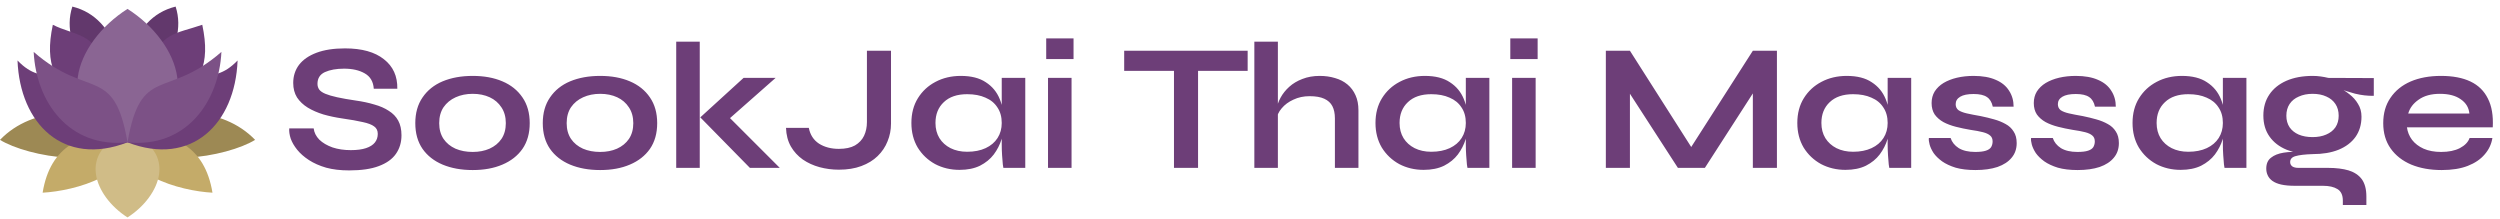
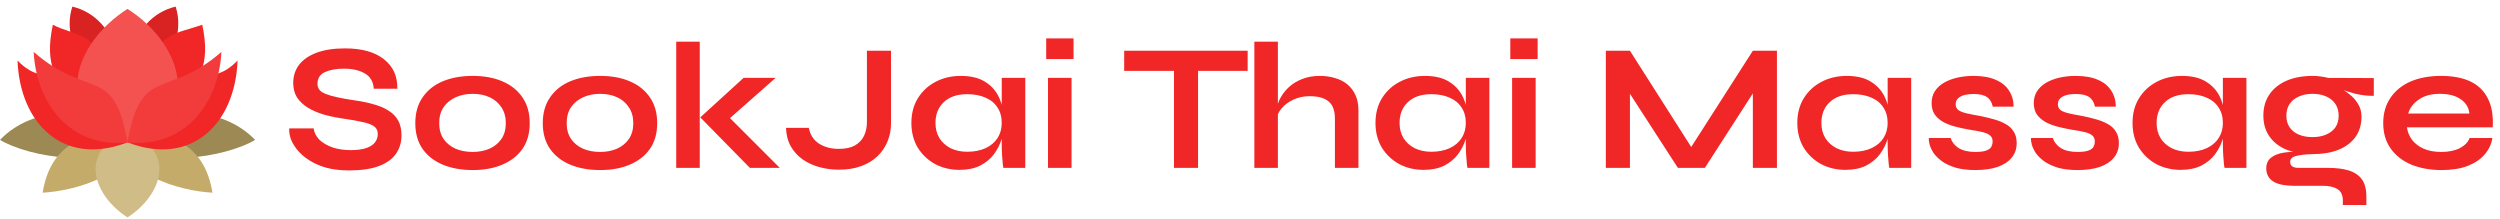
<svg xmlns="http://www.w3.org/2000/svg" width="1519" height="133" viewBox="0 0 1519 133" fill="none">
  <path fill-rule="evenodd" clip-rule="evenodd" d="M77.471 80.594C68.583 105.033 16.43 95.211 0 84.979C19.938 64.281 55.194 63.989 77.471 80.594Z" fill="#9D8954" />
  <path fill-rule="evenodd" clip-rule="evenodd" d="M77.471 80.594C86.416 105.033 138.57 95.211 155 84.979C135.062 64.281 99.806 63.989 77.471 80.594Z" fill="#9D8954" />
  <path fill-rule="evenodd" clip-rule="evenodd" d="M77.471 80.594C84.136 105.793 45.255 116.084 25.902 117.078C30.521 88.721 49.698 79.658 77.471 80.594Z" fill="#C4AB69" />
  <path fill-rule="evenodd" clip-rule="evenodd" d="M77.47 80.594C70.863 105.793 109.745 116.084 129.098 117.078C124.421 88.721 105.243 79.658 77.47 80.594Z" fill="#C4AB69" />
  <path fill-rule="evenodd" clip-rule="evenodd" d="M77.471 80.594C108.4 91.82 97.759 119.183 77.471 132.104C57.182 119.183 46.599 91.82 77.471 80.594Z" fill="#D0BC87" />
-   <path fill-rule="evenodd" clip-rule="evenodd" d="M52.739 43.759C44.261 30.369 39.642 17.097 43.968 4C58.527 7.625 65.953 18.091 71.566 30.369C65.309 34.813 58.995 39.256 52.739 43.759ZM97.934 43.759C106.412 30.369 110.973 17.097 106.705 4C92.146 7.625 84.721 18.091 79.108 30.369C85.364 34.813 91.62 39.256 97.934 43.759Z" fill="#62386C" />
-   <path fill-rule="evenodd" clip-rule="evenodd" d="M77.471 86.499C70.045 77.437 62.561 68.374 55.136 59.312C36.543 35.924 27.948 54.751 10.641 36.743C12.103 75.156 38.531 101.526 77.471 86.499C84.955 77.437 92.38 68.374 99.864 59.312C118.457 35.924 126.994 54.751 144.359 36.743C142.897 75.156 116.411 101.526 77.471 86.499Z" fill="#6D3E78" />
-   <path fill-rule="evenodd" clip-rule="evenodd" d="M92.38 40.426C96.064 19.904 107.056 20.547 122.901 15.051C128.104 39.666 121.556 50.775 104.249 65.392C100.273 57.031 96.356 48.728 92.38 40.426ZM62.562 40.426C58.878 19.904 44.67 21.54 32.099 15.051C26.896 39.666 33.444 50.775 50.751 65.392C54.668 57.031 58.644 48.728 62.562 40.426Z" fill="#6D3E78" />
-   <path fill-rule="evenodd" clip-rule="evenodd" d="M77.471 86.499C126.117 68.783 109.395 25.692 77.471 5.403C45.547 25.692 28.825 68.783 77.471 86.499Z" fill="#8A6593" />
-   <path fill-rule="evenodd" clip-rule="evenodd" d="M77.471 86.499C69.344 39.14 53.791 60.656 20.464 31.539C21.926 61.825 41.863 90.124 77.471 86.499C85.656 39.14 101.209 60.656 134.536 31.539C133.074 61.825 113.078 90.124 77.471 86.499Z" fill="#7C5186" />
-   <path d="M175.74 78.02H190.59C190.883 80.513 192.02 82.787 194 84.84C196.053 86.82 198.73 88.397 202.03 89.57C205.33 90.67 209.033 91.22 213.14 91.22C216.88 91.22 219.96 90.817 222.38 90.01C224.8 89.203 226.597 88.067 227.77 86.6C228.943 85.133 229.53 83.373 229.53 81.32C229.53 79.34 228.797 77.837 227.33 76.81C225.863 75.71 223.553 74.83 220.4 74.17C217.247 73.437 213.103 72.703 207.97 71.97C203.937 71.383 200.123 70.577 196.53 69.55C192.937 68.45 189.747 67.057 186.96 65.37C184.247 63.683 182.083 61.63 180.47 59.21C178.93 56.717 178.16 53.783 178.16 50.41C178.16 46.23 179.333 42.563 181.68 39.41C184.1 36.257 187.657 33.8 192.35 32.04C197.043 30.28 202.8 29.4 209.62 29.4C219.887 29.4 227.77 31.6 233.27 36C238.843 40.327 241.557 46.303 241.41 53.93H227.11C226.817 49.603 224.983 46.487 221.61 44.58C218.31 42.673 214.13 41.72 209.07 41.72C204.377 41.72 200.49 42.417 197.41 43.81C194.403 45.203 192.9 47.587 192.9 50.96C192.9 52.28 193.267 53.453 194 54.48C194.733 55.433 195.98 56.277 197.74 57.01C199.5 57.743 201.883 58.44 204.89 59.1C207.897 59.76 211.637 60.42 216.11 61.08C220.29 61.667 224.067 62.473 227.44 63.5C230.887 64.453 233.82 65.737 236.24 67.35C238.733 68.89 240.64 70.87 241.96 73.29C243.28 75.71 243.94 78.68 243.94 82.2C243.94 86.527 242.803 90.303 240.53 93.53C238.33 96.683 234.883 99.14 230.19 100.9C225.57 102.66 219.557 103.54 212.15 103.54C206.87 103.54 202.213 102.99 198.18 101.89C194.147 100.717 190.663 99.177 187.73 97.27C184.797 95.363 182.413 93.273 180.58 91C178.747 88.727 177.427 86.453 176.62 84.18C175.887 81.907 175.593 79.853 175.74 78.02ZM287.207 103.32C280.314 103.32 274.227 102.22 268.947 100.02C263.74 97.82 259.67 94.63 256.737 90.45C253.804 86.197 252.337 80.99 252.337 74.83C252.337 68.67 253.804 63.463 256.737 59.21C259.67 54.883 263.74 51.62 268.947 49.42C274.227 47.22 280.314 46.12 287.207 46.12C294.1 46.12 300.114 47.22 305.247 49.42C310.454 51.62 314.524 54.883 317.457 59.21C320.39 63.463 321.857 68.67 321.857 74.83C321.857 80.99 320.39 86.197 317.457 90.45C314.524 94.63 310.454 97.82 305.247 100.02C300.114 102.22 294.1 103.32 287.207 103.32ZM287.207 92.32C291.02 92.32 294.43 91.66 297.437 90.34C300.517 88.947 302.937 86.967 304.697 84.4C306.457 81.76 307.337 78.57 307.337 74.83C307.337 71.09 306.457 67.9 304.697 65.26C302.937 62.547 300.554 60.493 297.547 59.1C294.54 57.707 291.094 57.01 287.207 57.01C283.394 57.01 279.947 57.707 276.867 59.1C273.787 60.493 271.33 62.51 269.497 65.15C267.737 67.79 266.857 71.017 266.857 74.83C266.857 78.57 267.737 81.76 269.497 84.4C271.257 86.967 273.677 88.947 276.757 90.34C279.837 91.66 283.32 92.32 287.207 92.32ZM364.658 103.32C357.765 103.32 351.678 102.22 346.398 100.02C341.191 97.82 337.121 94.63 334.188 90.45C331.255 86.197 329.788 80.99 329.788 74.83C329.788 68.67 331.255 63.463 334.188 59.21C337.121 54.883 341.191 51.62 346.398 49.42C351.678 47.22 357.765 46.12 364.658 46.12C371.551 46.12 377.565 47.22 382.698 49.42C387.905 51.62 391.975 54.883 394.908 59.21C397.841 63.463 399.308 68.67 399.308 74.83C399.308 80.99 397.841 86.197 394.908 90.45C391.975 94.63 387.905 97.82 382.698 100.02C377.565 102.22 371.551 103.32 364.658 103.32ZM364.658 92.32C368.471 92.32 371.881 91.66 374.888 90.34C377.968 88.947 380.388 86.967 382.148 84.4C383.908 81.76 384.788 78.57 384.788 74.83C384.788 71.09 383.908 67.9 382.148 65.26C380.388 62.547 378.005 60.493 374.998 59.1C371.991 57.707 368.545 57.01 364.658 57.01C360.845 57.01 357.398 57.707 354.318 59.1C351.238 60.493 348.781 62.51 346.948 65.15C345.188 67.79 344.308 71.017 344.308 74.83C344.308 78.57 345.188 81.76 346.948 84.4C348.708 86.967 351.128 88.947 354.208 90.34C357.288 91.66 360.771 92.32 364.658 92.32ZM410.869 25.33H425.169V102H410.869V25.33ZM471.259 47.33L438.699 76.04L439.029 67.24L473.789 102H455.639L425.499 71.31L451.789 47.33H471.259ZM526.745 74.17V30.83H541.375V75.16C541.375 78.9 540.678 82.457 539.285 85.83C537.965 89.203 535.948 92.21 533.235 94.85C530.595 97.417 527.295 99.433 523.335 100.9C519.448 102.367 514.902 103.1 509.695 103.1C505.662 103.1 501.738 102.587 497.925 101.56C494.185 100.533 490.812 98.993 487.805 96.94C484.798 94.813 482.378 92.173 480.545 89.02C478.712 85.793 477.722 82.017 477.575 77.69H491.435C492.242 81.87 494.295 85.06 497.595 87.26C500.968 89.387 505.002 90.45 509.695 90.45C513.728 90.45 516.992 89.753 519.485 88.36C521.978 86.893 523.812 84.95 524.985 82.53C526.158 80.037 526.745 77.25 526.745 74.17ZM583.023 103.21C577.596 103.21 572.646 102.037 568.173 99.69C563.773 97.27 560.253 93.933 557.613 89.68C555.046 85.353 553.763 80.367 553.763 74.72C553.763 68.927 555.083 63.903 557.723 59.65C560.363 55.397 563.919 52.097 568.393 49.75C572.939 47.33 578.073 46.12 583.793 46.12C590.099 46.12 595.159 47.403 598.973 49.97C602.859 52.463 605.683 55.873 607.443 60.2C609.203 64.527 610.083 69.367 610.083 74.72C610.083 77.947 609.569 81.247 608.543 84.62C607.516 87.92 605.939 91 603.813 93.86C601.686 96.647 598.899 98.92 595.453 100.68C592.006 102.367 587.863 103.21 583.023 103.21ZM587.643 92.21C591.969 92.21 595.709 91.477 598.863 90.01C602.016 88.543 604.436 86.49 606.123 83.85C607.809 81.21 608.653 78.167 608.653 74.72C608.653 70.98 607.773 67.827 606.013 65.26C604.326 62.62 601.906 60.64 598.753 59.32C595.673 57.927 591.969 57.23 587.643 57.23C581.556 57.23 576.826 58.843 573.453 62.07C570.079 65.223 568.393 69.44 568.393 74.72C568.393 78.24 569.199 81.32 570.813 83.96C572.426 86.527 574.663 88.543 577.523 90.01C580.456 91.477 583.829 92.21 587.643 92.21ZM608.653 47.33H622.953V102H609.643C609.643 102 609.533 101.303 609.313 99.91C609.166 98.443 609.019 96.61 608.873 94.41C608.726 92.21 608.653 90.047 608.653 87.92V47.33ZM652.285 23.35V35.89H635.675V23.35H652.285ZM636.775 47.33H651.075V102H636.775V47.33ZM683.057 30.83H758.077V43.04H683.057V30.83ZM713.307 41.5H727.937V102H713.307V41.5ZM811.089 102V71.97C811.089 68.963 810.575 66.47 809.549 64.49C808.522 62.51 806.872 61.007 804.599 59.98C802.399 58.953 799.429 58.44 795.689 58.44C792.095 58.44 788.832 59.137 785.899 60.53C782.965 61.85 780.582 63.61 778.749 65.81C776.915 67.937 775.889 70.21 775.669 72.63L775.559 66.58C775.925 64.16 776.769 61.74 778.089 59.32C779.409 56.9 781.169 54.7 783.369 52.72C785.569 50.74 788.209 49.163 791.289 47.99C794.442 46.743 797.962 46.12 801.849 46.12C805.222 46.12 808.339 46.56 811.199 47.44C814.059 48.247 816.552 49.53 818.679 51.29C820.805 53.05 822.455 55.25 823.629 57.89C824.802 60.457 825.389 63.5 825.389 67.02V102H811.089ZM762.139 102V25.33H776.439V102H762.139ZM865.005 103.21C859.578 103.21 854.628 102.037 850.155 99.69C845.755 97.27 842.235 93.933 839.595 89.68C837.028 85.353 835.745 80.367 835.745 74.72C835.745 68.927 837.065 63.903 839.705 59.65C842.345 55.397 845.902 52.097 850.375 49.75C854.922 47.33 860.055 46.12 865.775 46.12C872.082 46.12 877.142 47.403 880.955 49.97C884.842 52.463 887.665 55.873 889.425 60.2C891.185 64.527 892.065 69.367 892.065 74.72C892.065 77.947 891.552 81.247 890.525 84.62C889.498 87.92 887.922 91 885.795 93.86C883.668 96.647 880.882 98.92 877.435 100.68C873.988 102.367 869.845 103.21 865.005 103.21ZM869.625 92.21C873.952 92.21 877.692 91.477 880.845 90.01C883.998 88.543 886.418 86.49 888.105 83.85C889.792 81.21 890.635 78.167 890.635 74.72C890.635 70.98 889.755 67.827 887.995 65.26C886.308 62.62 883.888 60.64 880.735 59.32C877.655 57.927 873.952 57.23 869.625 57.23C863.538 57.23 858.808 58.843 855.435 62.07C852.062 65.223 850.375 69.44 850.375 74.72C850.375 78.24 851.182 81.32 852.795 83.96C854.408 86.527 856.645 88.543 859.505 90.01C862.438 91.477 865.812 92.21 869.625 92.21ZM890.635 47.33H904.935V102H891.625C891.625 102 891.515 101.303 891.295 99.91C891.148 98.443 891.002 96.61 890.855 94.41C890.708 92.21 890.635 90.047 890.635 87.92V47.33ZM934.267 23.35V35.89H917.657V23.35H934.267ZM918.757 47.33H933.057V102H918.757V47.33ZM1031.04 94.74H1024.11L1065.03 30.83H1079.66V102H1065.03V50.3L1068.55 51.29L1035.88 102H1019.49L986.824 51.51L990.344 50.52V102H975.714V30.83H990.344L1031.04 94.74ZM1121.31 103.21C1115.89 103.21 1110.94 102.037 1106.46 99.69C1102.06 97.27 1098.54 93.933 1095.9 89.68C1093.34 85.353 1092.05 80.367 1092.05 74.72C1092.05 68.927 1093.37 63.903 1096.01 59.65C1098.65 55.397 1102.21 52.097 1106.68 49.75C1111.23 47.33 1116.36 46.12 1122.08 46.12C1128.39 46.12 1133.45 47.403 1137.26 49.97C1141.15 52.463 1143.97 55.873 1145.73 60.2C1147.49 64.527 1148.37 69.367 1148.37 74.72C1148.37 77.947 1147.86 81.247 1146.83 84.62C1145.81 87.92 1144.23 91 1142.1 93.86C1139.98 96.647 1137.19 98.92 1133.74 100.68C1130.3 102.367 1126.15 103.21 1121.31 103.21ZM1125.93 92.21C1130.26 92.21 1134 91.477 1137.15 90.01C1140.31 88.543 1142.73 86.49 1144.41 83.85C1146.1 81.21 1146.94 78.167 1146.94 74.72C1146.94 70.98 1146.06 67.827 1144.3 65.26C1142.62 62.62 1140.2 60.64 1137.04 59.32C1133.96 57.927 1130.26 57.23 1125.93 57.23C1119.85 57.23 1115.12 58.843 1111.74 62.07C1108.37 65.223 1106.68 69.44 1106.68 74.72C1106.68 78.24 1107.49 81.32 1109.1 83.96C1110.72 86.527 1112.95 88.543 1115.81 90.01C1118.75 91.477 1122.12 92.21 1125.93 92.21ZM1146.94 47.33H1161.24V102H1147.93C1147.93 102 1147.82 101.303 1147.6 99.91C1147.46 98.443 1147.31 96.61 1147.16 94.41C1147.02 92.21 1146.94 90.047 1146.94 87.92V47.33ZM1171.99 83.85H1185.19C1185.99 86.343 1187.64 88.397 1190.14 90.01C1192.7 91.55 1196.04 92.32 1200.15 92.32C1202.93 92.32 1205.1 92.063 1206.64 91.55C1208.18 91.037 1209.24 90.303 1209.83 89.35C1210.41 88.323 1210.71 87.187 1210.71 85.94C1210.71 84.4 1210.23 83.227 1209.28 82.42C1208.32 81.54 1206.86 80.843 1204.88 80.33C1202.9 79.817 1200.37 79.34 1197.29 78.9C1194.21 78.387 1191.24 77.763 1188.38 77.03C1185.52 76.297 1182.99 75.343 1180.79 74.17C1178.59 72.923 1176.83 71.383 1175.51 69.55C1174.26 67.643 1173.64 65.333 1173.64 62.62C1173.64 59.98 1174.26 57.633 1175.51 55.58C1176.83 53.527 1178.62 51.803 1180.9 50.41C1183.24 49.017 1185.96 47.953 1189.04 47.22C1192.19 46.487 1195.56 46.12 1199.16 46.12C1204.58 46.12 1209.09 46.927 1212.69 48.54C1216.28 50.08 1218.96 52.28 1220.72 55.14C1222.55 57.927 1223.47 61.153 1223.47 64.82H1210.82C1210.23 62.107 1209.06 60.163 1207.3 58.99C1205.54 57.743 1202.82 57.12 1199.16 57.12C1195.56 57.12 1192.85 57.67 1191.02 58.77C1189.18 59.87 1188.27 61.373 1188.27 63.28C1188.27 64.82 1188.82 66.03 1189.92 66.91C1191.09 67.717 1192.78 68.377 1194.98 68.89C1197.25 69.403 1200.07 69.953 1203.45 70.54C1206.31 71.127 1209.02 71.787 1211.59 72.52C1214.23 73.253 1216.57 74.207 1218.63 75.38C1220.68 76.48 1222.29 77.983 1223.47 79.89C1224.71 81.723 1225.34 84.07 1225.34 86.93C1225.34 90.45 1224.31 93.42 1222.26 95.84C1220.28 98.26 1217.42 100.13 1213.68 101.45C1209.94 102.697 1205.46 103.32 1200.26 103.32C1195.64 103.32 1191.64 102.843 1188.27 101.89C1184.97 100.863 1182.22 99.58 1180.02 98.04C1177.82 96.427 1176.09 94.74 1174.85 92.98C1173.67 91.147 1172.87 89.423 1172.43 87.81C1171.99 86.197 1171.84 84.877 1171.99 83.85ZM1234.08 83.85H1247.28C1248.08 86.343 1249.73 88.397 1252.23 90.01C1254.79 91.55 1258.13 92.32 1262.24 92.32C1265.02 92.32 1267.19 92.063 1268.73 91.55C1270.27 91.037 1271.33 90.303 1271.92 89.35C1272.5 88.323 1272.8 87.187 1272.8 85.94C1272.8 84.4 1272.32 83.227 1271.37 82.42C1270.41 81.54 1268.95 80.843 1266.97 80.33C1264.99 79.817 1262.46 79.34 1259.38 78.9C1256.3 78.387 1253.33 77.763 1250.47 77.03C1247.61 76.297 1245.08 75.343 1242.88 74.17C1240.68 72.923 1238.92 71.383 1237.6 69.55C1236.35 67.643 1235.73 65.333 1235.73 62.62C1235.73 59.98 1236.35 57.633 1237.6 55.58C1238.92 53.527 1240.71 51.803 1242.99 50.41C1245.33 49.017 1248.05 47.953 1251.13 47.22C1254.28 46.487 1257.65 46.12 1261.25 46.12C1266.67 46.12 1271.18 46.927 1274.78 48.54C1278.37 50.08 1281.05 52.28 1282.81 55.14C1284.64 57.927 1285.56 61.153 1285.56 64.82H1272.91C1272.32 62.107 1271.15 60.163 1269.39 58.99C1267.63 57.743 1264.91 57.12 1261.25 57.12C1257.65 57.12 1254.94 57.67 1253.11 58.77C1251.27 59.87 1250.36 61.373 1250.36 63.28C1250.36 64.82 1250.91 66.03 1252.01 66.91C1253.18 67.717 1254.87 68.377 1257.07 68.89C1259.34 69.403 1262.16 69.953 1265.54 70.54C1268.4 71.127 1271.11 71.787 1273.68 72.52C1276.32 73.253 1278.66 74.207 1280.72 75.38C1282.77 76.48 1284.38 77.983 1285.56 79.89C1286.8 81.723 1287.43 84.07 1287.43 86.93C1287.43 90.45 1286.4 93.42 1284.35 95.84C1282.37 98.26 1279.51 100.13 1275.77 101.45C1272.03 102.697 1267.55 103.32 1262.35 103.32C1257.73 103.32 1253.73 102.843 1250.36 101.89C1247.06 100.863 1244.31 99.58 1242.11 98.04C1239.91 96.427 1238.18 94.74 1236.94 92.98C1235.76 91.147 1234.96 89.423 1234.52 87.81C1234.08 86.197 1233.93 84.877 1234.08 83.85ZM1324.99 103.21C1319.56 103.21 1314.61 102.037 1310.14 99.69C1305.74 97.27 1302.22 93.933 1299.58 89.68C1297.01 85.353 1295.73 80.367 1295.73 74.72C1295.73 68.927 1297.05 63.903 1299.69 59.65C1302.33 55.397 1305.88 52.097 1310.36 49.75C1314.9 47.33 1320.04 46.12 1325.76 46.12C1332.06 46.12 1337.12 47.403 1340.94 49.97C1344.82 52.463 1347.65 55.873 1349.41 60.2C1351.17 64.527 1352.05 69.367 1352.05 74.72C1352.05 77.947 1351.53 81.247 1350.51 84.62C1349.48 87.92 1347.9 91 1345.78 93.86C1343.65 96.647 1340.86 98.92 1337.42 100.68C1333.97 102.367 1329.83 103.21 1324.99 103.21ZM1329.61 92.21C1333.93 92.21 1337.67 91.477 1340.83 90.01C1343.98 88.543 1346.4 86.49 1348.09 83.85C1349.77 81.21 1350.62 78.167 1350.62 74.72C1350.62 70.98 1349.74 67.827 1347.98 65.26C1346.29 62.62 1343.87 60.64 1340.72 59.32C1337.64 57.927 1333.93 57.23 1329.61 57.23C1323.52 57.23 1318.79 58.843 1315.42 62.07C1312.04 65.223 1310.36 69.44 1310.36 74.72C1310.36 78.24 1311.16 81.32 1312.78 83.96C1314.39 86.527 1316.63 88.543 1319.49 90.01C1322.42 91.477 1325.79 92.21 1329.61 92.21ZM1350.62 47.33H1364.92V102H1351.61C1351.61 102 1351.5 101.303 1351.28 99.91C1351.13 98.443 1350.98 96.61 1350.84 94.41C1350.69 92.21 1350.62 90.047 1350.62 87.92V47.33ZM1405.14 93.64C1399.2 93.64 1393.95 92.76 1389.41 91C1384.93 89.167 1381.45 86.49 1378.96 82.97C1376.46 79.45 1375.22 75.197 1375.22 70.21C1375.22 65.297 1376.43 61.043 1378.85 57.45C1381.27 53.857 1384.71 51.07 1389.19 49.09C1393.73 47.11 1399.05 46.12 1405.14 46.12C1406.82 46.12 1408.44 46.23 1409.98 46.45C1411.59 46.67 1413.17 46.963 1414.71 47.33L1442.32 47.44V58.22C1438.58 58.293 1434.76 57.853 1430.88 56.9C1427.06 55.873 1423.69 54.773 1420.76 53.6L1420.43 52.83C1422.92 54.003 1425.27 55.47 1427.47 57.23C1429.67 58.917 1431.43 60.897 1432.75 63.17C1434.14 65.37 1434.84 67.937 1434.84 70.87C1434.84 75.637 1433.63 79.743 1431.21 83.19C1428.79 86.563 1425.34 89.167 1420.87 91C1416.47 92.76 1411.22 93.64 1405.14 93.64ZM1423.51 124.55V121.91C1423.51 118.537 1422.41 116.19 1420.21 114.87C1418.08 113.55 1415.15 112.89 1411.41 112.89H1394.36C1391.06 112.89 1388.27 112.633 1386 112.12C1383.8 111.607 1382.04 110.873 1380.72 109.92C1379.4 108.967 1378.44 107.83 1377.86 106.51C1377.27 105.263 1376.98 103.907 1376.98 102.44C1376.98 99.507 1377.93 97.307 1379.84 95.84C1381.74 94.3 1384.31 93.273 1387.54 92.76C1390.76 92.247 1394.32 92.137 1398.21 92.43L1405.14 93.64C1400.52 93.787 1397.07 94.19 1394.8 94.85C1392.6 95.437 1391.5 96.647 1391.5 98.48C1391.5 99.58 1391.94 100.46 1392.82 101.12C1393.7 101.707 1394.94 102 1396.56 102H1414.49C1419.4 102 1423.58 102.513 1427.03 103.54C1430.55 104.64 1433.22 106.437 1435.06 108.93C1436.89 111.497 1437.81 114.98 1437.81 119.38V124.55H1423.51ZM1405.14 83.3C1408.29 83.3 1411.04 82.787 1413.39 81.76C1415.81 80.733 1417.68 79.267 1419 77.36C1420.32 75.38 1420.98 73.033 1420.98 70.32C1420.98 67.533 1420.32 65.15 1419 63.17C1417.68 61.19 1415.84 59.687 1413.5 58.66C1411.15 57.56 1408.36 57.01 1405.14 57.01C1401.98 57.01 1399.2 57.56 1396.78 58.66C1394.36 59.687 1392.49 61.19 1391.17 63.17C1389.85 65.15 1389.19 67.533 1389.19 70.32C1389.19 73.033 1389.85 75.38 1391.17 77.36C1392.49 79.267 1394.32 80.733 1396.67 81.76C1399.09 82.787 1401.91 83.3 1405.14 83.3ZM1500.52 83.85H1514.38C1513.79 87.59 1512.22 90.927 1509.65 93.86C1507.16 96.793 1503.75 99.103 1499.42 100.79C1495.09 102.477 1489.81 103.32 1483.58 103.32C1476.61 103.32 1470.45 102.22 1465.1 100.02C1459.75 97.747 1455.57 94.483 1452.56 90.23C1449.55 85.977 1448.05 80.843 1448.05 74.83C1448.05 68.817 1449.52 63.683 1452.45 59.43C1455.38 55.103 1459.45 51.803 1464.66 49.53C1469.94 47.257 1476.1 46.12 1483.14 46.12C1490.33 46.12 1496.3 47.257 1501.07 49.53C1505.84 51.803 1509.36 55.25 1511.63 59.87C1513.98 64.417 1514.97 70.247 1514.6 77.36H1462.46C1462.83 80.147 1463.85 82.677 1465.54 84.95C1467.3 87.223 1469.65 89.02 1472.58 90.34C1475.59 91.66 1479.14 92.32 1483.25 92.32C1487.8 92.32 1491.57 91.55 1494.58 90.01C1497.66 88.397 1499.64 86.343 1500.52 83.85ZM1482.48 57.01C1477.2 57.01 1472.91 58.183 1469.61 60.53C1466.31 62.803 1464.18 65.627 1463.23 69H1500.41C1500.04 65.333 1498.28 62.437 1495.13 60.31C1492.05 58.11 1487.83 57.01 1482.48 57.01Z" fill="#6D3E78" />
+   <path fill-rule="evenodd" clip-rule="evenodd" d="M52.739 43.759C44.261 30.369 39.642 17.097 43.968 4C58.527 7.625 65.953 18.091 71.566 30.369C65.309 34.813 58.995 39.256 52.739 43.759ZM97.934 43.759C106.412 30.369 110.973 17.097 106.705 4C92.146 7.625 84.721 18.091 79.108 30.369C85.364 34.813 91.62 39.256 97.934 43.759Z" fill="#D92222" />
+   <path fill-rule="evenodd" clip-rule="evenodd" d="M77.471 86.499C70.045 77.437 62.561 68.374 55.136 59.312C36.543 35.924 27.948 54.751 10.641 36.743C12.103 75.156 38.531 101.526 77.471 86.499C84.955 77.437 92.38 68.374 99.864 59.312C118.457 35.924 126.994 54.751 144.359 36.743C142.897 75.156 116.411 101.526 77.471 86.499Z" fill="#F12626" />
+   <path fill-rule="evenodd" clip-rule="evenodd" d="M92.38 40.426C96.064 19.904 107.056 20.547 122.901 15.051C128.104 39.666 121.556 50.775 104.249 65.392C100.273 57.031 96.356 48.728 92.38 40.426ZM62.562 40.426C58.878 19.904 44.67 21.54 32.099 15.051C26.896 39.666 33.444 50.775 50.751 65.392C54.668 57.031 58.644 48.728 62.562 40.426Z" fill="#F12626" />
+   <path fill-rule="evenodd" clip-rule="evenodd" d="M77.471 86.499C126.117 68.783 109.395 25.692 77.471 5.403C45.547 25.692 28.825 68.783 77.471 86.499Z" fill="#F45151" />
+   <path fill-rule="evenodd" clip-rule="evenodd" d="M77.471 86.499C69.344 39.14 53.791 60.656 20.464 31.539C21.926 61.825 41.863 90.124 77.471 86.499C85.656 39.14 101.209 60.656 134.536 31.539C133.074 61.825 113.078 90.124 77.471 86.499Z" fill="#F23C3C" />
+   <path d="M175.74 78.02H190.59C190.883 80.513 192.02 82.787 194 84.84C196.053 86.82 198.73 88.397 202.03 89.57C205.33 90.67 209.033 91.22 213.14 91.22C216.88 91.22 219.96 90.817 222.38 90.01C224.8 89.203 226.597 88.067 227.77 86.6C228.943 85.133 229.53 83.373 229.53 81.32C229.53 79.34 228.797 77.837 227.33 76.81C225.863 75.71 223.553 74.83 220.4 74.17C217.247 73.437 213.103 72.703 207.97 71.97C203.937 71.383 200.123 70.577 196.53 69.55C192.937 68.45 189.747 67.057 186.96 65.37C184.247 63.683 182.083 61.63 180.47 59.21C178.93 56.717 178.16 53.783 178.16 50.41C178.16 46.23 179.333 42.563 181.68 39.41C184.1 36.257 187.657 33.8 192.35 32.04C197.043 30.28 202.8 29.4 209.62 29.4C219.887 29.4 227.77 31.6 233.27 36C238.843 40.327 241.557 46.303 241.41 53.93H227.11C226.817 49.603 224.983 46.487 221.61 44.58C218.31 42.673 214.13 41.72 209.07 41.72C204.377 41.72 200.49 42.417 197.41 43.81C194.403 45.203 192.9 47.587 192.9 50.96C192.9 52.28 193.267 53.453 194 54.48C194.733 55.433 195.98 56.277 197.74 57.01C199.5 57.743 201.883 58.44 204.89 59.1C207.897 59.76 211.637 60.42 216.11 61.08C220.29 61.667 224.067 62.473 227.44 63.5C230.887 64.453 233.82 65.737 236.24 67.35C238.733 68.89 240.64 70.87 241.96 73.29C243.28 75.71 243.94 78.68 243.94 82.2C243.94 86.527 242.803 90.303 240.53 93.53C238.33 96.683 234.883 99.14 230.19 100.9C225.57 102.66 219.557 103.54 212.15 103.54C206.87 103.54 202.213 102.99 198.18 101.89C194.147 100.717 190.663 99.177 187.73 97.27C184.797 95.363 182.413 93.273 180.58 91C178.747 88.727 177.427 86.453 176.62 84.18C175.887 81.907 175.593 79.853 175.74 78.02ZM287.207 103.32C280.314 103.32 274.227 102.22 268.947 100.02C263.74 97.82 259.67 94.63 256.737 90.45C253.804 86.197 252.337 80.99 252.337 74.83C252.337 68.67 253.804 63.463 256.737 59.21C259.67 54.883 263.74 51.62 268.947 49.42C274.227 47.22 280.314 46.12 287.207 46.12C294.1 46.12 300.114 47.22 305.247 49.42C310.454 51.62 314.524 54.883 317.457 59.21C320.39 63.463 321.857 68.67 321.857 74.83C321.857 80.99 320.39 86.197 317.457 90.45C314.524 94.63 310.454 97.82 305.247 100.02C300.114 102.22 294.1 103.32 287.207 103.32ZM287.207 92.32C291.02 92.32 294.43 91.66 297.437 90.34C300.517 88.947 302.937 86.967 304.697 84.4C306.457 81.76 307.337 78.57 307.337 74.83C307.337 71.09 306.457 67.9 304.697 65.26C302.937 62.547 300.554 60.493 297.547 59.1C294.54 57.707 291.094 57.01 287.207 57.01C283.394 57.01 279.947 57.707 276.867 59.1C273.787 60.493 271.33 62.51 269.497 65.15C267.737 67.79 266.857 71.017 266.857 74.83C266.857 78.57 267.737 81.76 269.497 84.4C271.257 86.967 273.677 88.947 276.757 90.34C279.837 91.66 283.32 92.32 287.207 92.32ZM364.658 103.32C357.765 103.32 351.678 102.22 346.398 100.02C341.191 97.82 337.121 94.63 334.188 90.45C331.255 86.197 329.788 80.99 329.788 74.83C329.788 68.67 331.255 63.463 334.188 59.21C337.121 54.883 341.191 51.62 346.398 49.42C351.678 47.22 357.765 46.12 364.658 46.12C371.551 46.12 377.565 47.22 382.698 49.42C387.905 51.62 391.975 54.883 394.908 59.21C397.841 63.463 399.308 68.67 399.308 74.83C399.308 80.99 397.841 86.197 394.908 90.45C391.975 94.63 387.905 97.82 382.698 100.02C377.565 102.22 371.551 103.32 364.658 103.32ZM364.658 92.32C368.471 92.32 371.881 91.66 374.888 90.34C377.968 88.947 380.388 86.967 382.148 84.4C383.908 81.76 384.788 78.57 384.788 74.83C384.788 71.09 383.908 67.9 382.148 65.26C380.388 62.547 378.005 60.493 374.998 59.1C371.991 57.707 368.545 57.01 364.658 57.01C360.845 57.01 357.398 57.707 354.318 59.1C351.238 60.493 348.781 62.51 346.948 65.15C345.188 67.79 344.308 71.017 344.308 74.83C344.308 78.57 345.188 81.76 346.948 84.4C348.708 86.967 351.128 88.947 354.208 90.34C357.288 91.66 360.771 92.32 364.658 92.32ZM410.869 25.33H425.169V102H410.869V25.33ZM471.259 47.33L438.699 76.04L439.029 67.24L473.789 102H455.639L425.499 71.31L451.789 47.33H471.259ZM526.745 74.17V30.83H541.375V75.16C541.375 78.9 540.678 82.457 539.285 85.83C537.965 89.203 535.948 92.21 533.235 94.85C530.595 97.417 527.295 99.433 523.335 100.9C519.448 102.367 514.902 103.1 509.695 103.1C505.662 103.1 501.738 102.587 497.925 101.56C494.185 100.533 490.812 98.993 487.805 96.94C484.798 94.813 482.378 92.173 480.545 89.02C478.712 85.793 477.722 82.017 477.575 77.69H491.435C492.242 81.87 494.295 85.06 497.595 87.26C500.968 89.387 505.002 90.45 509.695 90.45C513.728 90.45 516.992 89.753 519.485 88.36C521.978 86.893 523.812 84.95 524.985 82.53C526.158 80.037 526.745 77.25 526.745 74.17ZM583.023 103.21C577.596 103.21 572.646 102.037 568.173 99.69C563.773 97.27 560.253 93.933 557.613 89.68C555.046 85.353 553.763 80.367 553.763 74.72C553.763 68.927 555.083 63.903 557.723 59.65C560.363 55.397 563.919 52.097 568.393 49.75C572.939 47.33 578.073 46.12 583.793 46.12C590.099 46.12 595.159 47.403 598.973 49.97C602.859 52.463 605.683 55.873 607.443 60.2C609.203 64.527 610.083 69.367 610.083 74.72C610.083 77.947 609.569 81.247 608.543 84.62C607.516 87.92 605.939 91 603.813 93.86C601.686 96.647 598.899 98.92 595.453 100.68C592.006 102.367 587.863 103.21 583.023 103.21ZM587.643 92.21C591.969 92.21 595.709 91.477 598.863 90.01C602.016 88.543 604.436 86.49 606.123 83.85C607.809 81.21 608.653 78.167 608.653 74.72C608.653 70.98 607.773 67.827 606.013 65.26C604.326 62.62 601.906 60.64 598.753 59.32C595.673 57.927 591.969 57.23 587.643 57.23C581.556 57.23 576.826 58.843 573.453 62.07C570.079 65.223 568.393 69.44 568.393 74.72C568.393 78.24 569.199 81.32 570.813 83.96C572.426 86.527 574.663 88.543 577.523 90.01C580.456 91.477 583.829 92.21 587.643 92.21ZM608.653 47.33H622.953V102H609.643C609.643 102 609.533 101.303 609.313 99.91C609.166 98.443 609.019 96.61 608.873 94.41C608.726 92.21 608.653 90.047 608.653 87.92V47.33ZM652.285 23.35V35.89H635.675V23.35H652.285ZM636.775 47.33H651.075V102H636.775V47.33ZM683.057 30.83H758.077V43.04H683.057V30.83ZM713.307 41.5H727.937V102H713.307V41.5ZM811.089 102V71.97C811.089 68.963 810.575 66.47 809.549 64.49C808.522 62.51 806.872 61.007 804.599 59.98C802.399 58.953 799.429 58.44 795.689 58.44C792.095 58.44 788.832 59.137 785.899 60.53C782.965 61.85 780.582 63.61 778.749 65.81C776.915 67.937 775.889 70.21 775.669 72.63L775.559 66.58C775.925 64.16 776.769 61.74 778.089 59.32C779.409 56.9 781.169 54.7 783.369 52.72C785.569 50.74 788.209 49.163 791.289 47.99C794.442 46.743 797.962 46.12 801.849 46.12C805.222 46.12 808.339 46.56 811.199 47.44C814.059 48.247 816.552 49.53 818.679 51.29C820.805 53.05 822.455 55.25 823.629 57.89C824.802 60.457 825.389 63.5 825.389 67.02V102H811.089ZM762.139 102V25.33H776.439V102H762.139ZM865.005 103.21C859.578 103.21 854.628 102.037 850.155 99.69C845.755 97.27 842.235 93.933 839.595 89.68C837.028 85.353 835.745 80.367 835.745 74.72C835.745 68.927 837.065 63.903 839.705 59.65C842.345 55.397 845.902 52.097 850.375 49.75C854.922 47.33 860.055 46.12 865.775 46.12C872.082 46.12 877.142 47.403 880.955 49.97C884.842 52.463 887.665 55.873 889.425 60.2C891.185 64.527 892.065 69.367 892.065 74.72C892.065 77.947 891.552 81.247 890.525 84.62C889.498 87.92 887.922 91 885.795 93.86C883.668 96.647 880.882 98.92 877.435 100.68C873.988 102.367 869.845 103.21 865.005 103.21ZM869.625 92.21C873.952 92.21 877.692 91.477 880.845 90.01C883.998 88.543 886.418 86.49 888.105 83.85C889.792 81.21 890.635 78.167 890.635 74.72C890.635 70.98 889.755 67.827 887.995 65.26C886.308 62.62 883.888 60.64 880.735 59.32C877.655 57.927 873.952 57.23 869.625 57.23C863.538 57.23 858.808 58.843 855.435 62.07C852.062 65.223 850.375 69.44 850.375 74.72C850.375 78.24 851.182 81.32 852.795 83.96C854.408 86.527 856.645 88.543 859.505 90.01C862.438 91.477 865.812 92.21 869.625 92.21ZM890.635 47.33H904.935V102H891.625C891.625 102 891.515 101.303 891.295 99.91C891.148 98.443 891.002 96.61 890.855 94.41C890.708 92.21 890.635 90.047 890.635 87.92V47.33ZM934.267 23.35V35.89H917.657V23.35H934.267ZM918.757 47.33H933.057V102H918.757V47.33ZM1031.04 94.74H1024.11L1065.03 30.83H1079.66V102H1065.03V50.3L1068.55 51.29L1035.88 102H1019.49L986.824 51.51L990.344 50.52V102H975.714V30.83H990.344L1031.04 94.74ZM1121.31 103.21C1115.89 103.21 1110.94 102.037 1106.46 99.69C1102.06 97.27 1098.54 93.933 1095.9 89.68C1093.34 85.353 1092.05 80.367 1092.05 74.72C1092.05 68.927 1093.37 63.903 1096.01 59.65C1098.65 55.397 1102.21 52.097 1106.68 49.75C1111.23 47.33 1116.36 46.12 1122.08 46.12C1128.39 46.12 1133.45 47.403 1137.26 49.97C1141.15 52.463 1143.97 55.873 1145.73 60.2C1147.49 64.527 1148.37 69.367 1148.37 74.72C1148.37 77.947 1147.86 81.247 1146.83 84.62C1145.81 87.92 1144.23 91 1142.1 93.86C1139.98 96.647 1137.19 98.92 1133.74 100.68C1130.3 102.367 1126.15 103.21 1121.31 103.21ZM1125.93 92.21C1130.26 92.21 1134 91.477 1137.15 90.01C1140.31 88.543 1142.73 86.49 1144.41 83.85C1146.1 81.21 1146.94 78.167 1146.94 74.72C1146.94 70.98 1146.06 67.827 1144.3 65.26C1142.62 62.62 1140.2 60.64 1137.04 59.32C1133.96 57.927 1130.26 57.23 1125.93 57.23C1119.85 57.23 1115.12 58.843 1111.74 62.07C1108.37 65.223 1106.68 69.44 1106.68 74.72C1106.68 78.24 1107.49 81.32 1109.1 83.96C1110.72 86.527 1112.95 88.543 1115.81 90.01C1118.75 91.477 1122.12 92.21 1125.93 92.21ZM1146.94 47.33H1161.24V102H1147.93C1147.93 102 1147.82 101.303 1147.6 99.91C1147.46 98.443 1147.31 96.61 1147.16 94.41C1147.02 92.21 1146.94 90.047 1146.94 87.92V47.33ZM1171.99 83.85H1185.19C1185.99 86.343 1187.64 88.397 1190.14 90.01C1192.7 91.55 1196.04 92.32 1200.15 92.32C1202.93 92.32 1205.1 92.063 1206.64 91.55C1208.18 91.037 1209.24 90.303 1209.83 89.35C1210.41 88.323 1210.71 87.187 1210.71 85.94C1210.71 84.4 1210.23 83.227 1209.28 82.42C1208.32 81.54 1206.86 80.843 1204.88 80.33C1202.9 79.817 1200.37 79.34 1197.29 78.9C1194.21 78.387 1191.24 77.763 1188.38 77.03C1185.52 76.297 1182.99 75.343 1180.79 74.17C1178.59 72.923 1176.83 71.383 1175.51 69.55C1174.26 67.643 1173.64 65.333 1173.64 62.62C1173.64 59.98 1174.26 57.633 1175.51 55.58C1176.83 53.527 1178.62 51.803 1180.9 50.41C1183.24 49.017 1185.96 47.953 1189.04 47.22C1192.19 46.487 1195.56 46.12 1199.16 46.12C1204.58 46.12 1209.09 46.927 1212.69 48.54C1216.28 50.08 1218.96 52.28 1220.72 55.14C1222.55 57.927 1223.47 61.153 1223.47 64.82H1210.82C1210.23 62.107 1209.06 60.163 1207.3 58.99C1205.54 57.743 1202.82 57.12 1199.16 57.12C1195.56 57.12 1192.85 57.67 1191.02 58.77C1189.18 59.87 1188.27 61.373 1188.27 63.28C1188.27 64.82 1188.82 66.03 1189.92 66.91C1191.09 67.717 1192.78 68.377 1194.98 68.89C1197.25 69.403 1200.07 69.953 1203.45 70.54C1206.31 71.127 1209.02 71.787 1211.59 72.52C1214.23 73.253 1216.57 74.207 1218.63 75.38C1220.68 76.48 1222.29 77.983 1223.47 79.89C1224.71 81.723 1225.34 84.07 1225.34 86.93C1225.34 90.45 1224.31 93.42 1222.26 95.84C1220.28 98.26 1217.42 100.13 1213.68 101.45C1209.94 102.697 1205.46 103.32 1200.26 103.32C1195.64 103.32 1191.64 102.843 1188.27 101.89C1184.97 100.863 1182.22 99.58 1180.02 98.04C1177.82 96.427 1176.09 94.74 1174.85 92.98C1173.67 91.147 1172.87 89.423 1172.43 87.81C1171.99 86.197 1171.84 84.877 1171.99 83.85ZM1234.08 83.85H1247.28C1248.08 86.343 1249.73 88.397 1252.23 90.01C1254.79 91.55 1258.13 92.32 1262.24 92.32C1265.02 92.32 1267.19 92.063 1268.73 91.55C1270.27 91.037 1271.33 90.303 1271.92 89.35C1272.5 88.323 1272.8 87.187 1272.8 85.94C1272.8 84.4 1272.32 83.227 1271.37 82.42C1270.41 81.54 1268.95 80.843 1266.97 80.33C1264.99 79.817 1262.46 79.34 1259.38 78.9C1256.3 78.387 1253.33 77.763 1250.47 77.03C1247.61 76.297 1245.08 75.343 1242.88 74.17C1240.68 72.923 1238.92 71.383 1237.6 69.55C1236.35 67.643 1235.73 65.333 1235.73 62.62C1235.73 59.98 1236.35 57.633 1237.6 55.58C1238.92 53.527 1240.71 51.803 1242.99 50.41C1245.33 49.017 1248.05 47.953 1251.13 47.22C1254.28 46.487 1257.65 46.12 1261.25 46.12C1266.67 46.12 1271.18 46.927 1274.78 48.54C1278.37 50.08 1281.05 52.28 1282.81 55.14C1284.64 57.927 1285.56 61.153 1285.56 64.82H1272.91C1272.32 62.107 1271.15 60.163 1269.39 58.99C1267.63 57.743 1264.91 57.12 1261.25 57.12C1257.65 57.12 1254.94 57.67 1253.11 58.77C1251.27 59.87 1250.36 61.373 1250.36 63.28C1250.36 64.82 1250.91 66.03 1252.01 66.91C1253.18 67.717 1254.87 68.377 1257.07 68.89C1259.34 69.403 1262.16 69.953 1265.54 70.54C1268.4 71.127 1271.11 71.787 1273.68 72.52C1276.32 73.253 1278.66 74.207 1280.72 75.38C1282.77 76.48 1284.38 77.983 1285.56 79.89C1286.8 81.723 1287.43 84.07 1287.43 86.93C1287.43 90.45 1286.4 93.42 1284.35 95.84C1282.37 98.26 1279.51 100.13 1275.77 101.45C1272.03 102.697 1267.55 103.32 1262.35 103.32C1257.73 103.32 1253.73 102.843 1250.36 101.89C1247.06 100.863 1244.31 99.58 1242.11 98.04C1239.91 96.427 1238.18 94.74 1236.94 92.98C1235.76 91.147 1234.96 89.423 1234.52 87.81C1234.08 86.197 1233.93 84.877 1234.08 83.85ZM1324.99 103.21C1319.56 103.21 1314.61 102.037 1310.14 99.69C1305.74 97.27 1302.22 93.933 1299.58 89.68C1297.01 85.353 1295.73 80.367 1295.73 74.72C1295.73 68.927 1297.05 63.903 1299.69 59.65C1302.33 55.397 1305.88 52.097 1310.36 49.75C1314.9 47.33 1320.04 46.12 1325.76 46.12C1332.06 46.12 1337.12 47.403 1340.94 49.97C1344.82 52.463 1347.65 55.873 1349.41 60.2C1351.17 64.527 1352.05 69.367 1352.05 74.72C1352.05 77.947 1351.53 81.247 1350.51 84.62C1349.48 87.92 1347.9 91 1345.78 93.86C1343.65 96.647 1340.86 98.92 1337.42 100.68C1333.97 102.367 1329.83 103.21 1324.99 103.21ZM1329.61 92.21C1333.93 92.21 1337.67 91.477 1340.83 90.01C1343.98 88.543 1346.4 86.49 1348.09 83.85C1349.77 81.21 1350.62 78.167 1350.62 74.72C1350.62 70.98 1349.74 67.827 1347.98 65.26C1346.29 62.62 1343.87 60.64 1340.72 59.32C1337.64 57.927 1333.93 57.23 1329.61 57.23C1323.52 57.23 1318.79 58.843 1315.42 62.07C1312.04 65.223 1310.36 69.44 1310.36 74.72C1310.36 78.24 1311.16 81.32 1312.78 83.96C1314.39 86.527 1316.63 88.543 1319.49 90.01C1322.42 91.477 1325.79 92.21 1329.61 92.21ZM1350.62 47.33H1364.92V102H1351.61C1351.61 102 1351.5 101.303 1351.28 99.91C1351.13 98.443 1350.98 96.61 1350.84 94.41C1350.69 92.21 1350.62 90.047 1350.62 87.92V47.33ZM1405.14 93.64C1399.2 93.64 1393.95 92.76 1389.41 91C1384.93 89.167 1381.45 86.49 1378.96 82.97C1376.46 79.45 1375.22 75.197 1375.22 70.21C1375.22 65.297 1376.43 61.043 1378.85 57.45C1381.27 53.857 1384.71 51.07 1389.19 49.09C1393.73 47.11 1399.05 46.12 1405.14 46.12C1406.82 46.12 1408.44 46.23 1409.98 46.45C1411.59 46.67 1413.17 46.963 1414.71 47.33L1442.32 47.44V58.22C1438.58 58.293 1434.76 57.853 1430.88 56.9C1427.06 55.873 1423.69 54.773 1420.76 53.6L1420.43 52.83C1422.92 54.003 1425.27 55.47 1427.47 57.23C1429.67 58.917 1431.43 60.897 1432.75 63.17C1434.14 65.37 1434.84 67.937 1434.84 70.87C1434.84 75.637 1433.63 79.743 1431.21 83.19C1428.79 86.563 1425.34 89.167 1420.87 91C1416.47 92.76 1411.22 93.64 1405.14 93.64ZM1423.51 124.55V121.91C1423.51 118.537 1422.41 116.19 1420.21 114.87C1418.08 113.55 1415.15 112.89 1411.41 112.89H1394.36C1391.06 112.89 1388.27 112.633 1386 112.12C1383.8 111.607 1382.04 110.873 1380.72 109.92C1379.4 108.967 1378.44 107.83 1377.86 106.51C1377.27 105.263 1376.98 103.907 1376.98 102.44C1376.98 99.507 1377.93 97.307 1379.84 95.84C1381.74 94.3 1384.31 93.273 1387.54 92.76C1390.76 92.247 1394.32 92.137 1398.21 92.43L1405.14 93.64C1400.52 93.787 1397.07 94.19 1394.8 94.85C1392.6 95.437 1391.5 96.647 1391.5 98.48C1391.5 99.58 1391.94 100.46 1392.82 101.12C1393.7 101.707 1394.94 102 1396.56 102H1414.49C1419.4 102 1423.58 102.513 1427.03 103.54C1430.55 104.64 1433.22 106.437 1435.06 108.93C1436.89 111.497 1437.81 114.98 1437.81 119.38V124.55H1423.51ZM1405.14 83.3C1408.29 83.3 1411.04 82.787 1413.39 81.76C1415.81 80.733 1417.68 79.267 1419 77.36C1420.32 75.38 1420.98 73.033 1420.98 70.32C1420.98 67.533 1420.32 65.15 1419 63.17C1417.68 61.19 1415.84 59.687 1413.5 58.66C1411.15 57.56 1408.36 57.01 1405.14 57.01C1401.98 57.01 1399.2 57.56 1396.78 58.66C1394.36 59.687 1392.49 61.19 1391.17 63.17C1389.85 65.15 1389.19 67.533 1389.19 70.32C1389.19 73.033 1389.85 75.38 1391.17 77.36C1392.49 79.267 1394.32 80.733 1396.67 81.76C1399.09 82.787 1401.91 83.3 1405.14 83.3ZM1500.52 83.85H1514.38C1513.79 87.59 1512.22 90.927 1509.65 93.86C1507.16 96.793 1503.75 99.103 1499.42 100.79C1495.09 102.477 1489.81 103.32 1483.58 103.32C1476.61 103.32 1470.45 102.22 1465.1 100.02C1459.75 97.747 1455.57 94.483 1452.56 90.23C1449.55 85.977 1448.05 80.843 1448.05 74.83C1448.05 68.817 1449.52 63.683 1452.45 59.43C1455.38 55.103 1459.45 51.803 1464.66 49.53C1469.94 47.257 1476.1 46.12 1483.14 46.12C1490.33 46.12 1496.3 47.257 1501.07 49.53C1505.84 51.803 1509.36 55.25 1511.63 59.87C1513.98 64.417 1514.97 70.247 1514.6 77.36H1462.46C1462.83 80.147 1463.85 82.677 1465.54 84.95C1467.3 87.223 1469.65 89.02 1472.58 90.34C1475.59 91.66 1479.14 92.32 1483.25 92.32C1487.8 92.32 1491.57 91.55 1494.58 90.01C1497.66 88.397 1499.64 86.343 1500.52 83.85ZM1482.48 57.01C1477.2 57.01 1472.91 58.183 1469.61 60.53C1466.31 62.803 1464.18 65.627 1463.23 69H1500.41C1500.04 65.333 1498.28 62.437 1495.13 60.31C1492.05 58.11 1487.83 57.01 1482.48 57.01Z" fill="#F12626" />
</svg>
